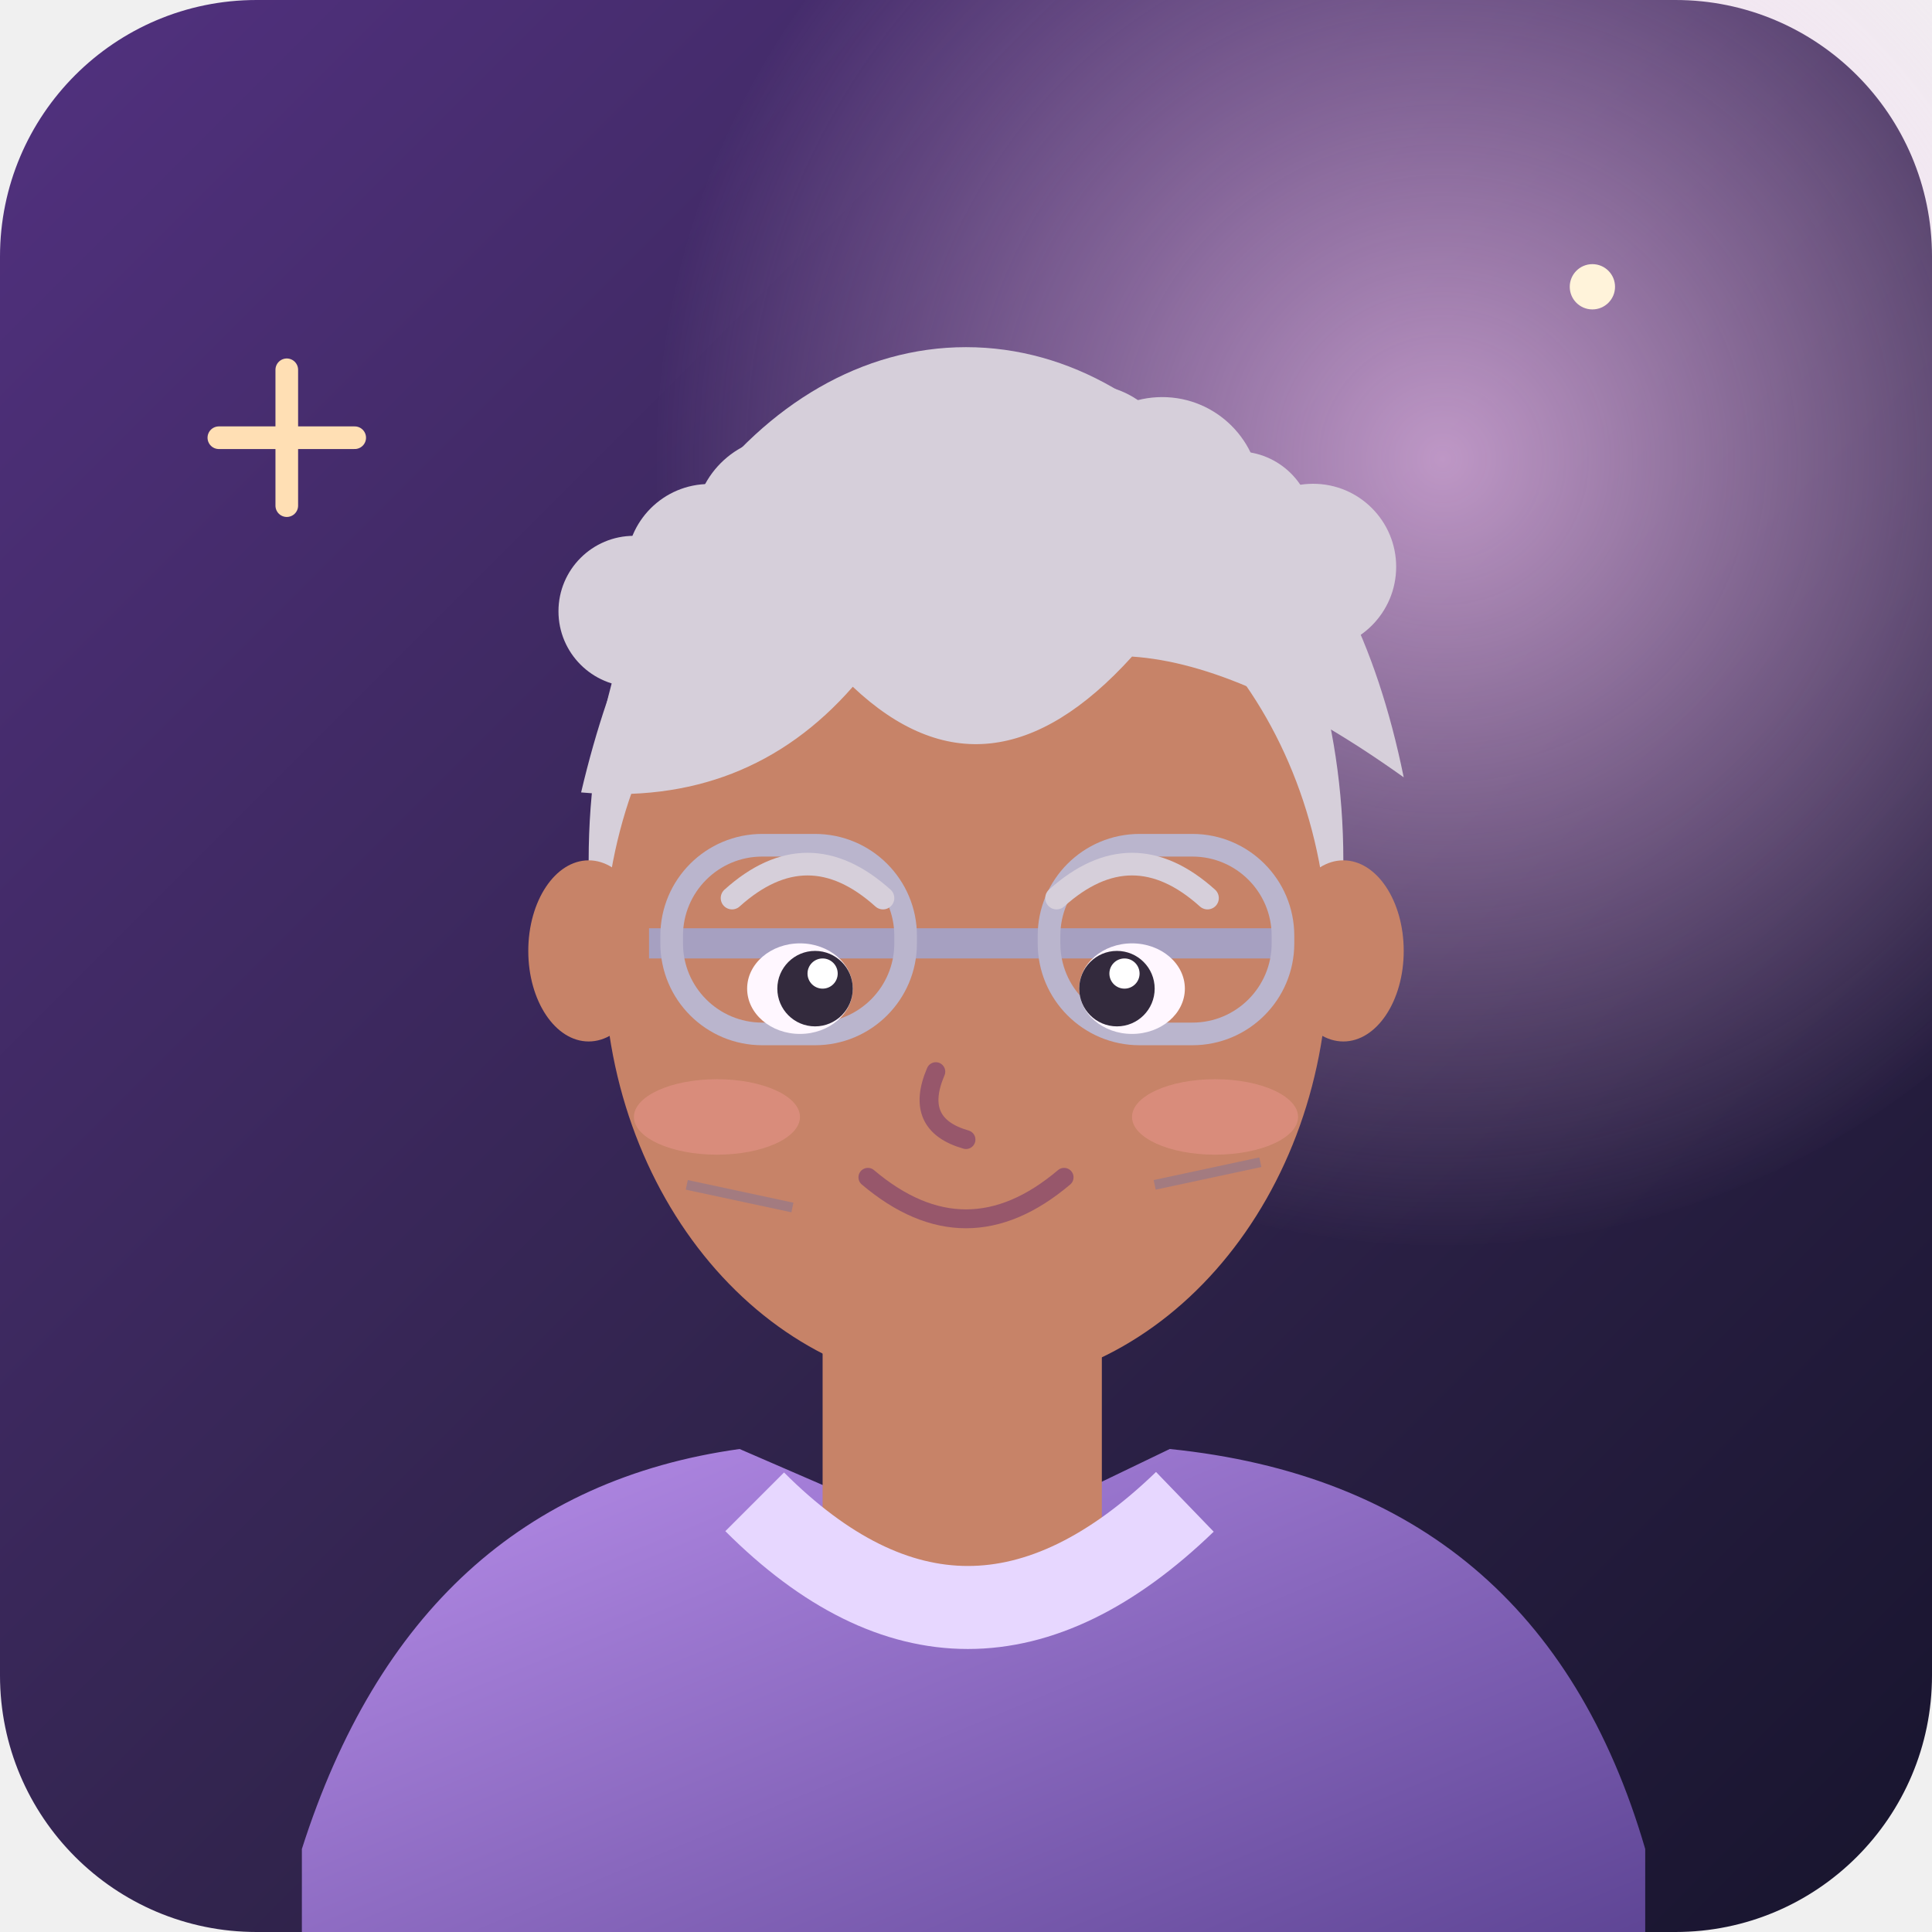
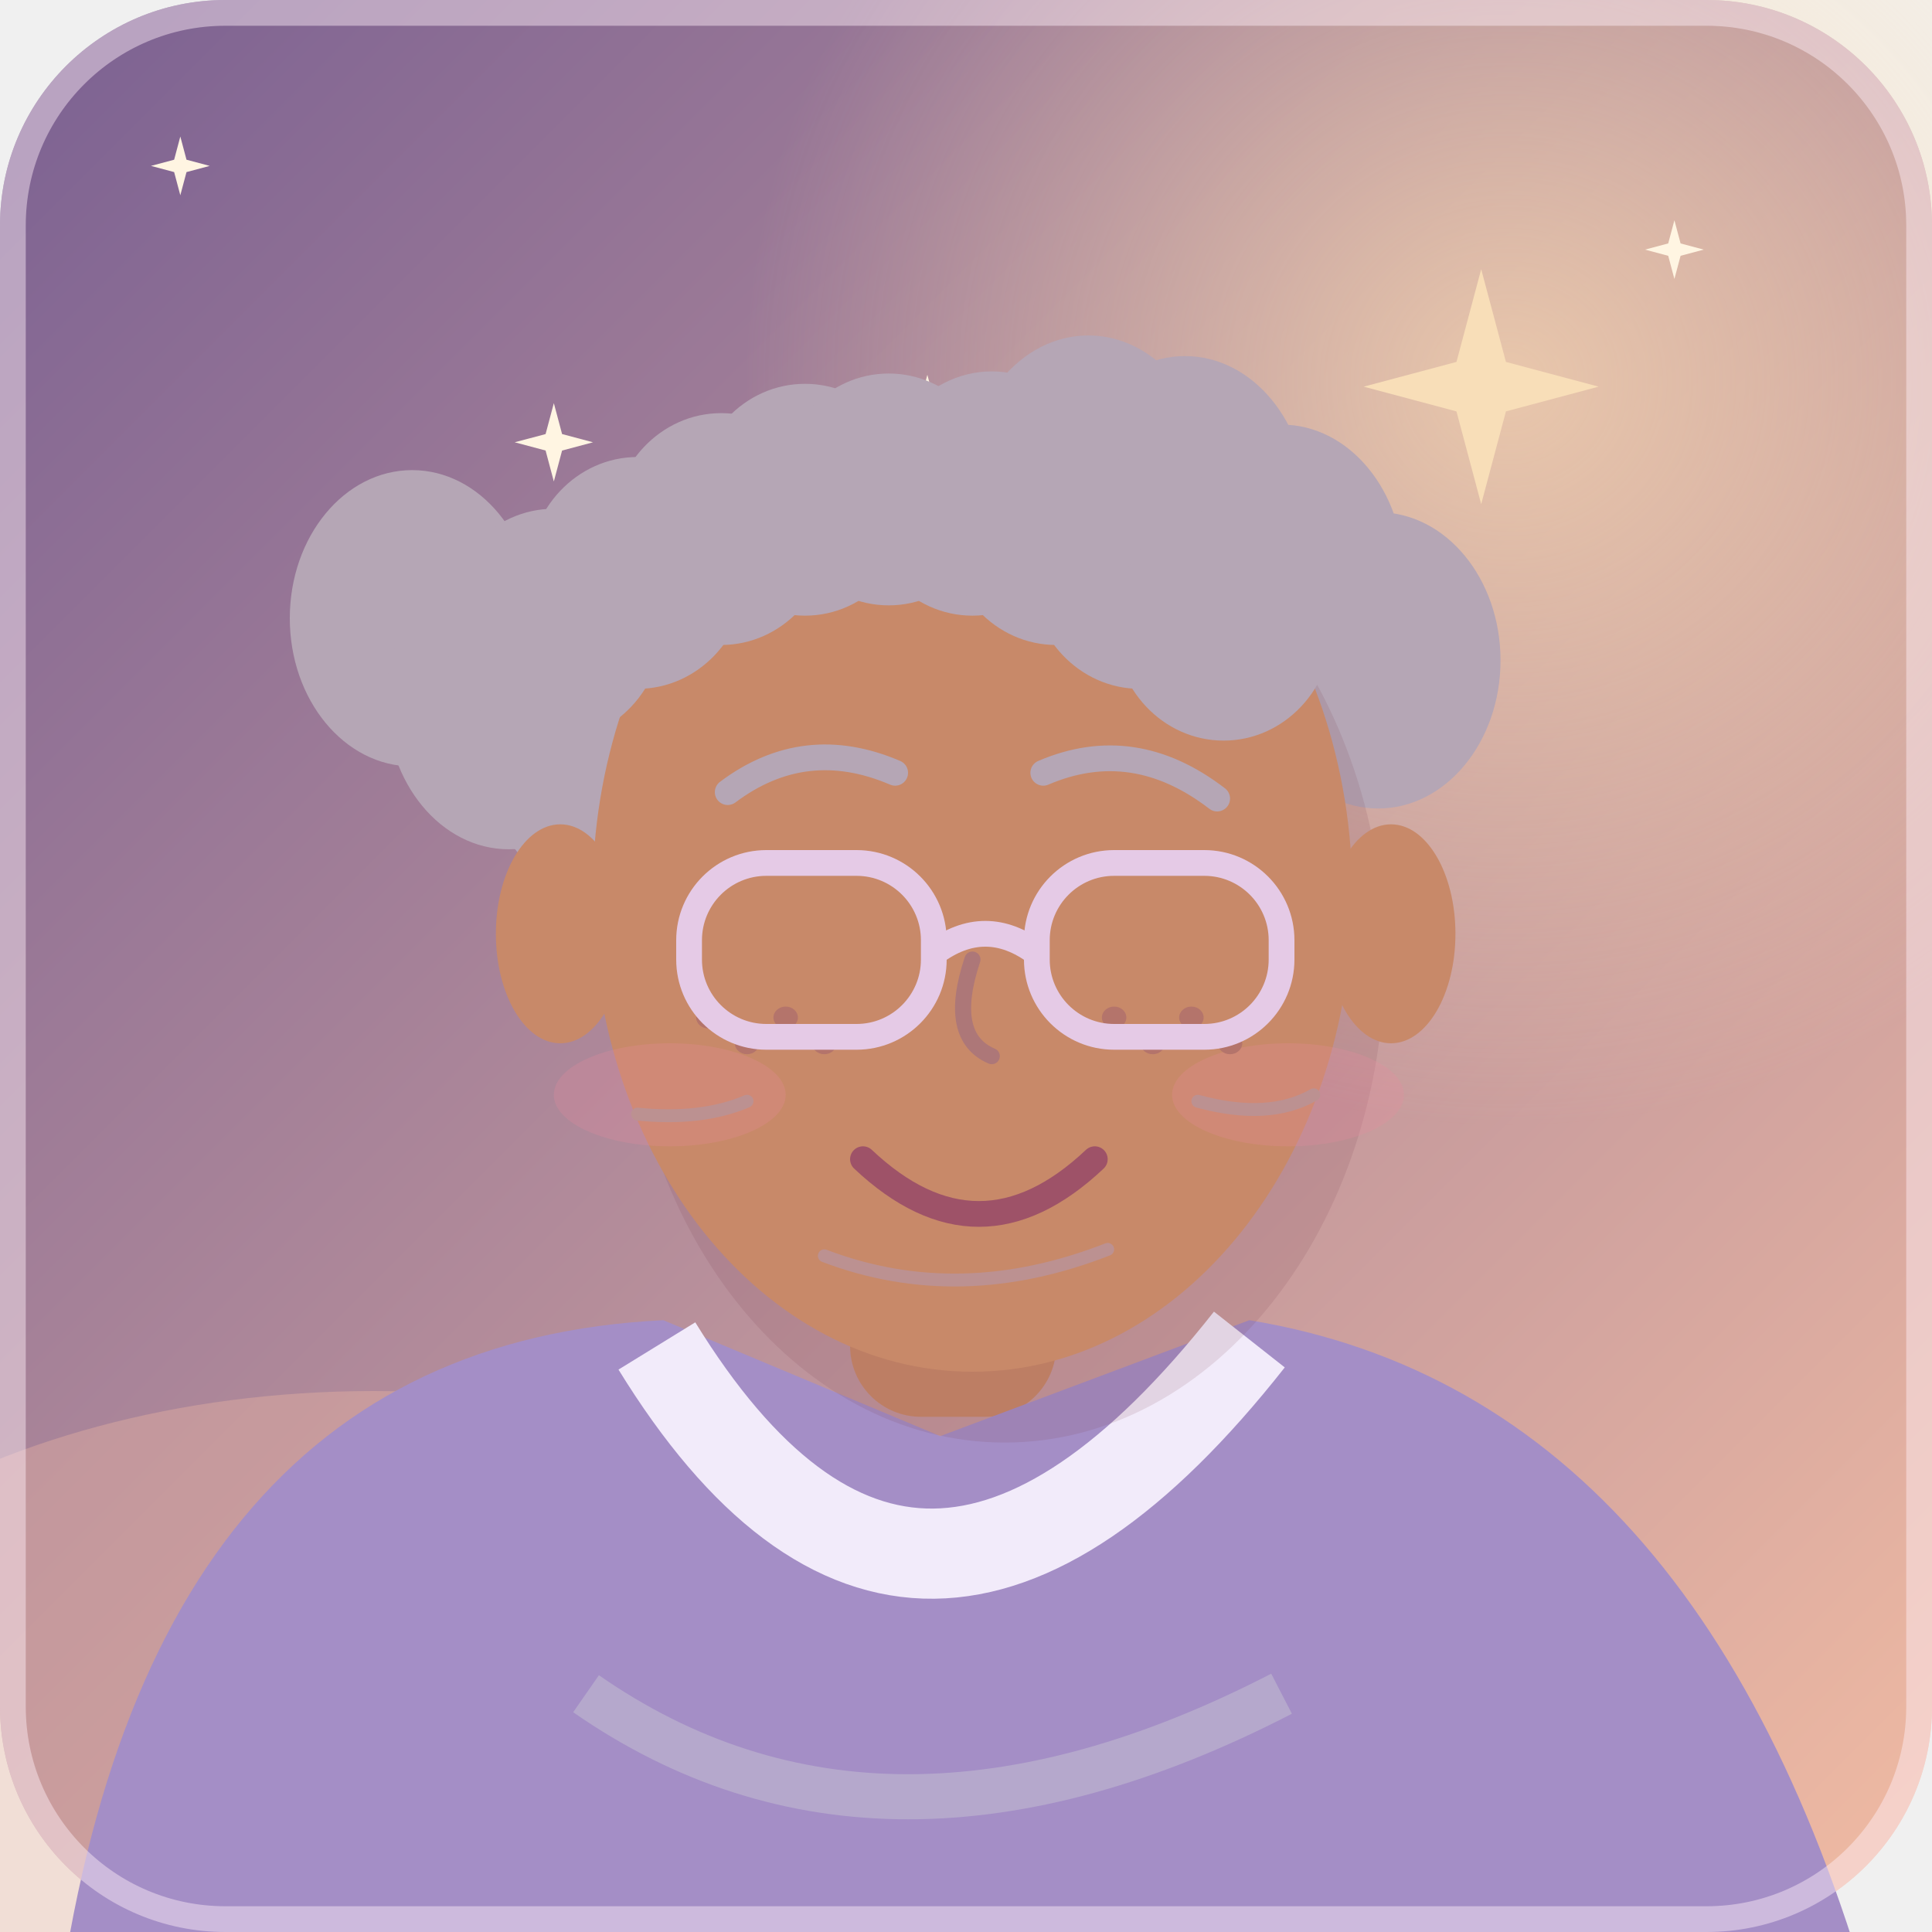
- <svg xmlns="http://www.w3.org/2000/svg" width="256" height="256" viewBox="0 0 256 256">
+ <svg xmlns="http://www.w3.org/2000/svg" width="300" height="300" viewBox="0 0 300 300" role="img" aria-label="elder avatar portrait">
  <defs>
-     <linearGradient id="night" x1="0" y1="0" x2="1" y2="1">
-       <stop stop-color="#523180" />
-       <stop offset=".55" stop-color="#31244d" />
-       <stop offset="1" stop-color="#17142d" />
+     <linearGradient id="background" x1="0" y1="0" x2="1" y2="1">
+       <stop stop-color="#7a6092" />
+       <stop offset="1" stop-color="#f2bca3" />
    </linearGradient>
-     <linearGradient id="rose" x1="0" y1="0" x2="1" y2="1">
-       <stop stop-color="#ffd9b6" />
-       <stop offset="1" stop-color="#f1b9e1" />
+     <radialGradient id="aura">
+       <stop stop-color="#ffe0b3" stop-opacity=".7" />
+       <stop offset="1" stop-color="#ffe0b3" stop-opacity="0" />
+     </radialGradient>
+     <linearGradient id="highlight" x1="0" y1="0" x2="1" y2="1">
+       <stop stop-color="white" stop-opacity=".4" />
+       <stop offset="1" stop-color="white" stop-opacity="0" />
    </linearGradient>
-     <linearGradient id="coat" x1="0" y1="0" x2="1" y2="1">
-       <stop stop-color="#b88eeb" />
-       <stop offset="1" stop-color="#594190" />
-     </linearGradient>
-     <radialGradient id="shine">
-       <stop stop-color="#f9c8f7" stop-opacity=".7" />
-       <stop offset="1" stop-color="#f9c8f7" stop-opacity="0" />
-     </radialGradient>
  </defs>
-   <rect width="256" height="256" rx="34" fill="url(#night)" />
-   <circle cx="191" cy="61" r="104" fill="url(#shine)" />
-   <path d="M40 245Q55 198 98 192L128 205 155 192Q204 197 218 245v20H40z" fill="url(#coat)" />
-   <path d="M109 174v30q17 16 37 0v-30" fill="#c78368" />
-   <ellipse cx="128" cy="114" rx="50" ry="68" fill="#d6cfda" />
-   <ellipse cx="128" cy="127" rx="48" ry="57" fill="#c78368" />
-   <ellipse cx="78" cy="126" rx="8" ry="12" fill="#c78368" />
-   <ellipse cx="178" cy="126" rx="8" ry="12" fill="#c78368" />
-   <circle cx="84" cy="81" r="10" fill="#d6cfda" />
-   <circle cx="94" cy="75.132" r="11" fill="#d6cfda" />
-   <circle cx="104" cy="69.837" r="12" fill="#d6cfda" />
-   <circle cx="114" cy="65.634" r="13" fill="#d6cfda" />
-   <circle cx="124" cy="62.934" r="10" fill="#d6cfda" />
-   <circle cx="134" cy="62" r="11" fill="#d6cfda" />
-   <circle cx="144" cy="62.924" r="12" fill="#d6cfda" />
-   <circle cx="154" cy="65.616" r="13" fill="#d6cfda" />
-   <circle cx="164" cy="69.813" r="10" fill="#d6cfda" />
-   <circle cx="174" cy="75.103" r="11" fill="#d6cfda" />
-   <path d="M77 105q12-51 50-53 48-3 59 51-21-15-36-16-19 21-37 4-14 16-36 14" fill="#d6cfda" />
-   <path d="M86 125h30m24 0h30m-54 0h24" stroke="#a6a0c1" stroke-width="4" />
-   <rect x="89" y="112" width="31" height="25" rx="12" stroke="#bab5cd" stroke-width="3" fill="none" />
-   <rect x="139" y="112" width="31" height="25" rx="12" stroke="#bab5cd" stroke-width="3" fill="none" />
-   <ellipse cx="106" cy="131" rx="7" ry="6" fill="#fff7ff" />
-   <ellipse cx="150" cy="131" rx="7" ry="6" fill="#fff7ff" />
-   <circle cx="108" cy="131" r="5" fill="#332a3d" />
-   <circle cx="148" cy="131" r="5" fill="#332a3d" />
-   <circle cx="109" cy="129" r="2" fill="white" />
-   <circle cx="149" cy="129" r="2" fill="white" />
-   <path d="M97 119q10-9 20 0M140 119q10-9 20 0" stroke="#d6cfda" fill="none" stroke-width="3" stroke-linecap="round" />
-   <ellipse cx="95" cy="148" rx="11" ry="5" fill="#fa9f9f" opacity=".35" />
-   <ellipse cx="161" cy="148" rx="11" ry="5" fill="#fa9f9f" opacity=".35" />
-   <path d="M124 142q-3 7 4 9m-13 5q13 11 26 0" fill="none" stroke="#97576b" stroke-width="2.5" stroke-linecap="round" />
-   <path d="M91 157l14 3m48-3 14-3" stroke="#a37b80" stroke-width="1.3" />
-   <path d="M100 199q28 28 57 0" stroke="#e7d7ff" fill="none" stroke-width="11" />
-   <circle cx="211" cy="38" r="3" fill="#fff3da" />
-   <path d="M38 49v18m-9-9h18" stroke="#ffdfb4" stroke-width="3" stroke-linecap="round" />
+   <rect x="0" y="0" width="300" height="300" rx="35" fill="url(#background)" />
+   <ellipse cx="234" cy="59" rx="118" ry="117" fill="url(#aura)" />
+   <ellipse cx="58" cy="286" rx="110" ry="70" fill="#f2bca3" opacity=".34" />
+   <path d="M28 21.2l0.96 3.6 3.6 0.96-3.6 0.96-0.96 3.6-0.96-3.6-3.6-0.96 3.6-0.96z" fill="#fff5e2" />
+   <path d="M86 62.6l1.28 4.8 4.8 1.28-4.8 1.28-1.28 4.8-1.28-4.8-4.8-1.28 4.8-1.28z" fill="#fff5e2" />
+   <path d="M144 58.2l0.96 3.6 3.6 0.96-3.6 0.96-0.96 3.6-0.96-3.6-3.6-0.96 3.6-0.96z" fill="#fff5e2" />
+   <path d="M202 136.6l1.28 4.8 4.8 1.28-4.8 1.28-1.28 4.8-1.28-4.8-4.8-1.28 4.8-1.28z" fill="#fff5e2" />
+   <path d="M260 34.2l0.96 3.6 3.6 0.96-3.6 0.96-0.96 3.6-0.96-3.6-3.6-0.96 3.6-0.96z" fill="#fff5e2" />
+   <ellipse cx="64" cy="96" rx="19" ry="23" fill="#b5a6b5" />
+   <ellipse cx="79" cy="108.875" rx="19" ry="23" fill="#b5a6b5" />
+   <ellipse cx="94" cy="116.343" rx="19" ry="23" fill="#b5a6b5" />
+   <ellipse cx="109" cy="115.266" rx="19" ry="23" fill="#b5a6b5" />
+   <ellipse cx="124" cy="106.097" rx="19" ry="23" fill="#b5a6b5" />
+   <ellipse cx="139" cy="92.687" rx="19" ry="23" fill="#b5a6b5" />
+   <ellipse cx="154" cy="80.669" rx="19" ry="23" fill="#b5a6b5" />
+   <ellipse cx="169" cy="75.09" rx="19" ry="23" fill="#b5a6b5" />
+   <ellipse cx="184" cy="78.293" rx="19" ry="23" fill="#b5a6b5" />
+   <ellipse cx="199" cy="88.934" rx="19" ry="23" fill="#b5a6b5" />
+   <ellipse cx="214" cy="102.542" rx="19" ry="23" fill="#b5a6b5" />
+   <rect x="132" y="182" width="32" height="38" rx="11" fill="#c88969" />
+   <path d="M8 320q12-111 95-115l43 18 48-18q73 12 99 115z" fill="#a48ec6" />
+   <path d="M102 209q40 65 92-1" fill="none" stroke="#f2ebfa" stroke-width="14" />
+   <path d="M91 263q46 32 108 0" fill="none" stroke="#b5a8cc" stroke-width="7" />
+   <ellipse cx="149" cy="142" rx="59" ry="75" fill="#743548" opacity=".13" transform="translate(7 7)" />
+   <ellipse cx="87" cy="145" rx="10" ry="17" fill="#c88969" />
+   <ellipse cx="216" cy="145" rx="10" ry="17" fill="#c88969" />
+   <ellipse cx="151" cy="139" rx="59" ry="74" fill="#c88969" />
+   <ellipse cx="86" cy="97" rx="17" ry="18" fill="#b5a6b5" />
+   <ellipse cx="99" cy="88.964" rx="17" ry="18" fill="#b5a6b5" />
+   <ellipse cx="112" cy="82.151" rx="17" ry="18" fill="#b5a6b5" />
+   <ellipse cx="125" cy="77.599" rx="17" ry="18" fill="#b5a6b5" />
+   <ellipse cx="138" cy="76" rx="17" ry="18" fill="#b5a6b5" />
+   <ellipse cx="151" cy="77.599" rx="17" ry="18" fill="#b5a6b5" />
+   <ellipse cx="164" cy="82.151" rx="17" ry="18" fill="#b5a6b5" />
+   <ellipse cx="177" cy="88.964" rx="17" ry="18" fill="#b5a6b5" />
+   <ellipse cx="190" cy="97" rx="17" ry="18" fill="#b5a6b5" />7<path d="M113 123q12-9 26-3M162 120q14-6 27 4" fill="none" stroke="#b5a6b5" stroke-width="4" stroke-linecap="round" stroke-linejoin="round" />
+   <ellipse cx="104" cy="170" rx="18" ry="8" fill="#ec899d" opacity=".24" />
+   <ellipse cx="200" cy="170" rx="18" ry="8" fill="#ec899d" opacity=".24" />
+   <path d="M151 149q-4 12 3 15" fill="none" stroke="#ad7778" stroke-width="2.5" stroke-linecap="round" stroke-linejoin="round" />
+   <path d="M134 180q18 17 36 0" fill="none" stroke="#9e5268" stroke-width="4" stroke-linecap="round" stroke-linejoin="round" />
+   <ellipse cx="110" cy="158" rx="1.9" ry="1.7" fill="#b4746b" />
+   <ellipse cx="116" cy="162" rx="1.9" ry="1.7" fill="#b4746b" />
+   <ellipse cx="122" cy="158" rx="1.9" ry="1.7" fill="#b4746b" />
+   <ellipse cx="128" cy="162" rx="1.9" ry="1.7" fill="#b4746b" />
+   <ellipse cx="173" cy="158" rx="1.9" ry="1.7" fill="#b4746b" />
+   <ellipse cx="179" cy="162" rx="1.9" ry="1.7" fill="#b4746b" />
+   <ellipse cx="185" cy="158" rx="1.9" ry="1.7" fill="#b4746b" />
+   <ellipse cx="191" cy="162" rx="1.9" ry="1.7" fill="#b4746b" />
+   <g fill="none" stroke="#e5cae6" stroke-width="4">
+     <rect x="107" y="134" width="38" height="27" rx="12" />
+     <rect x="161" y="134" width="38" height="27" rx="12" />
+     <path d="M145 148q8-6 16 0" />
+   </g>
+   <path d="M99 173q10 1 17-2M186 171q11 3 18-1M128 195q21 8 44-1" fill="none" stroke="#bc9191" stroke-width="2" stroke-linecap="round" stroke-linejoin="round" />
+   <path d="M230 41.8l3.84 14.4 14.4 3.84-14.4 3.84-3.84 14.4-3.84-14.4-14.4-3.84 14.4-3.84z" fill="#f8deb8" />
+   <rect x="2" y="2" width="296" height="296" rx="33" fill="none" stroke="#fff1f9" stroke-opacity=".45" stroke-width="4" />
</svg>
